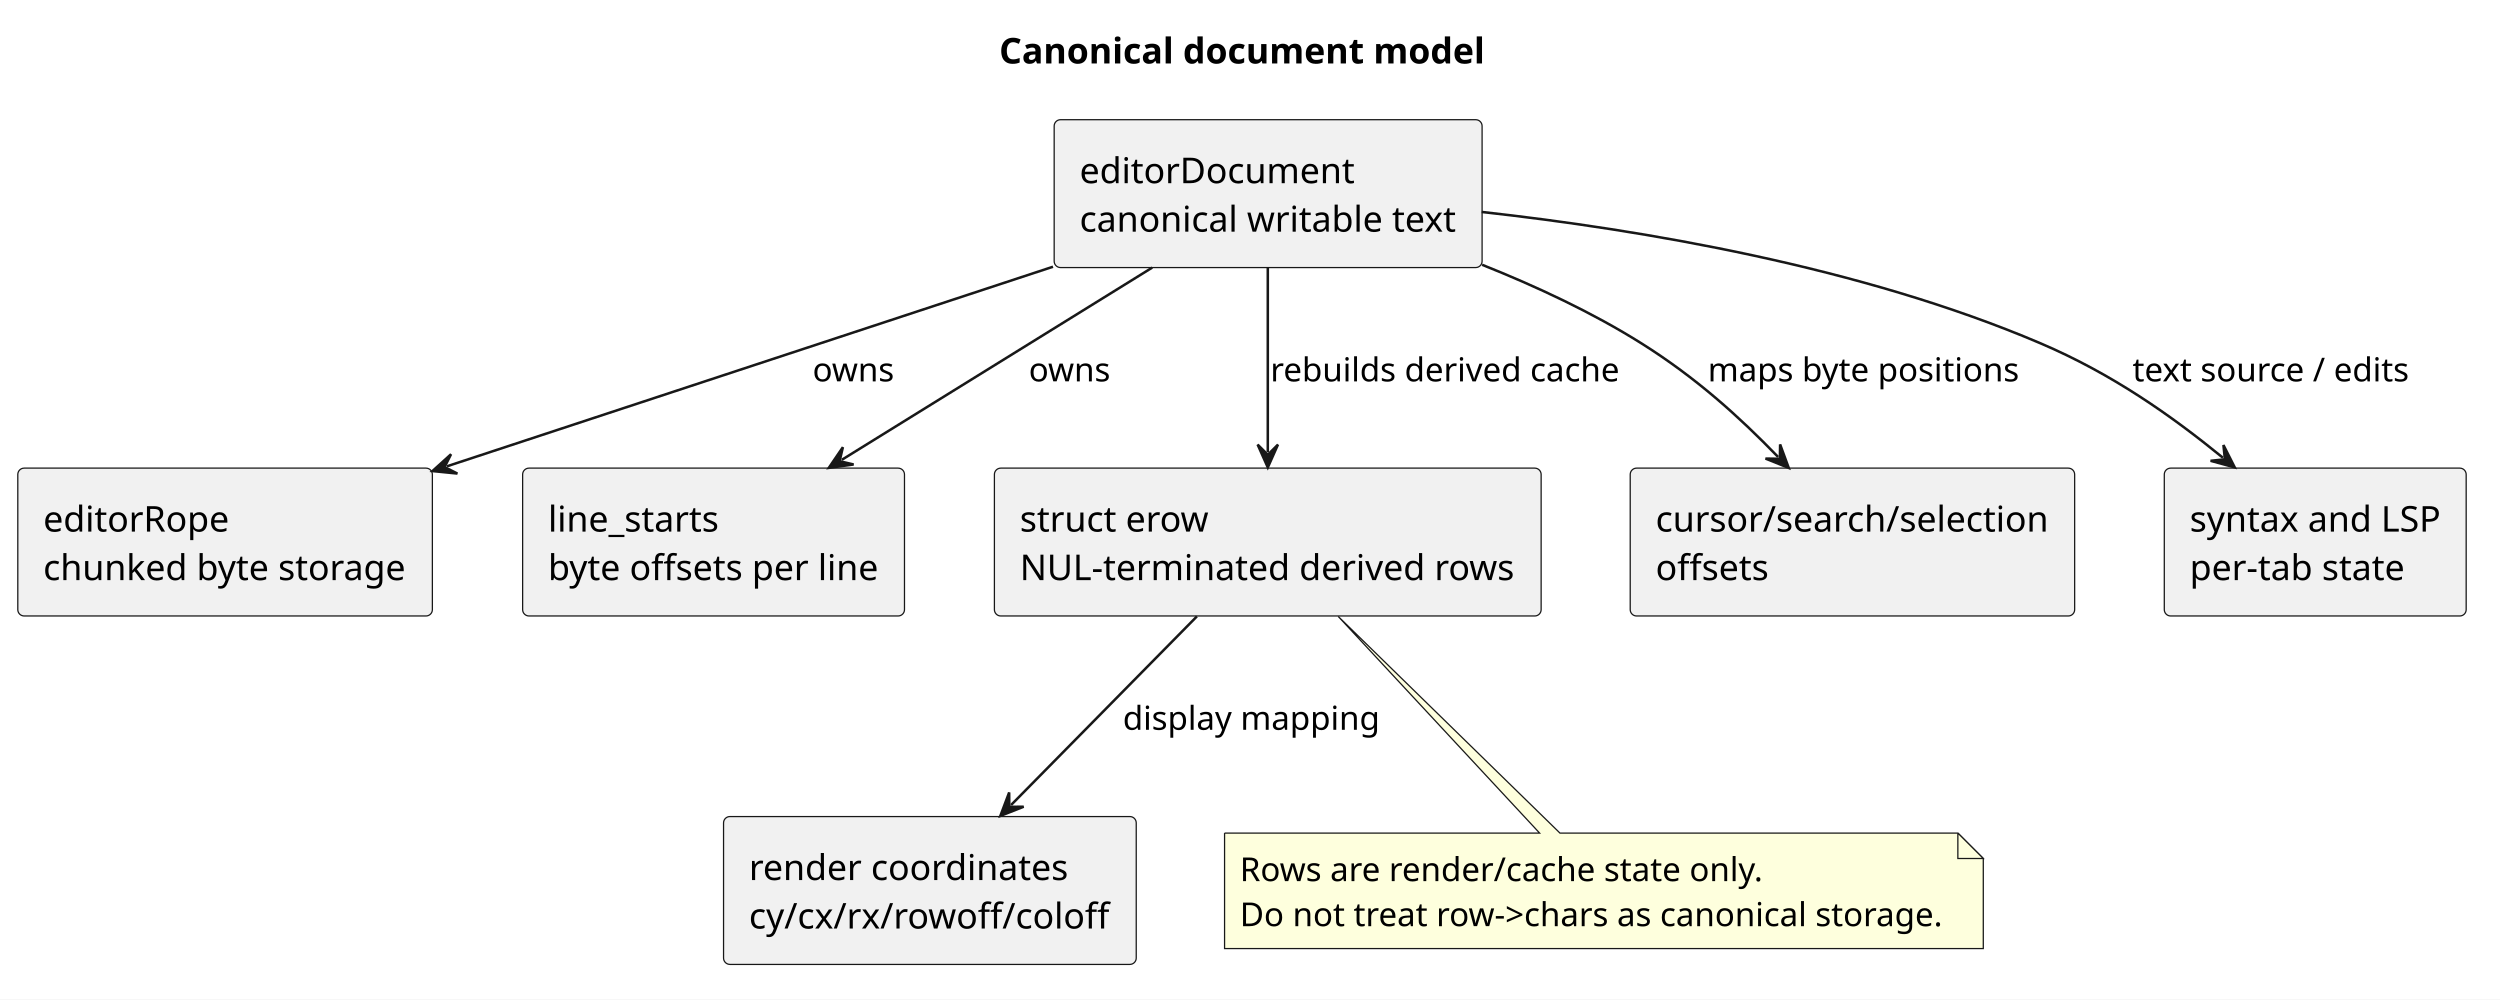
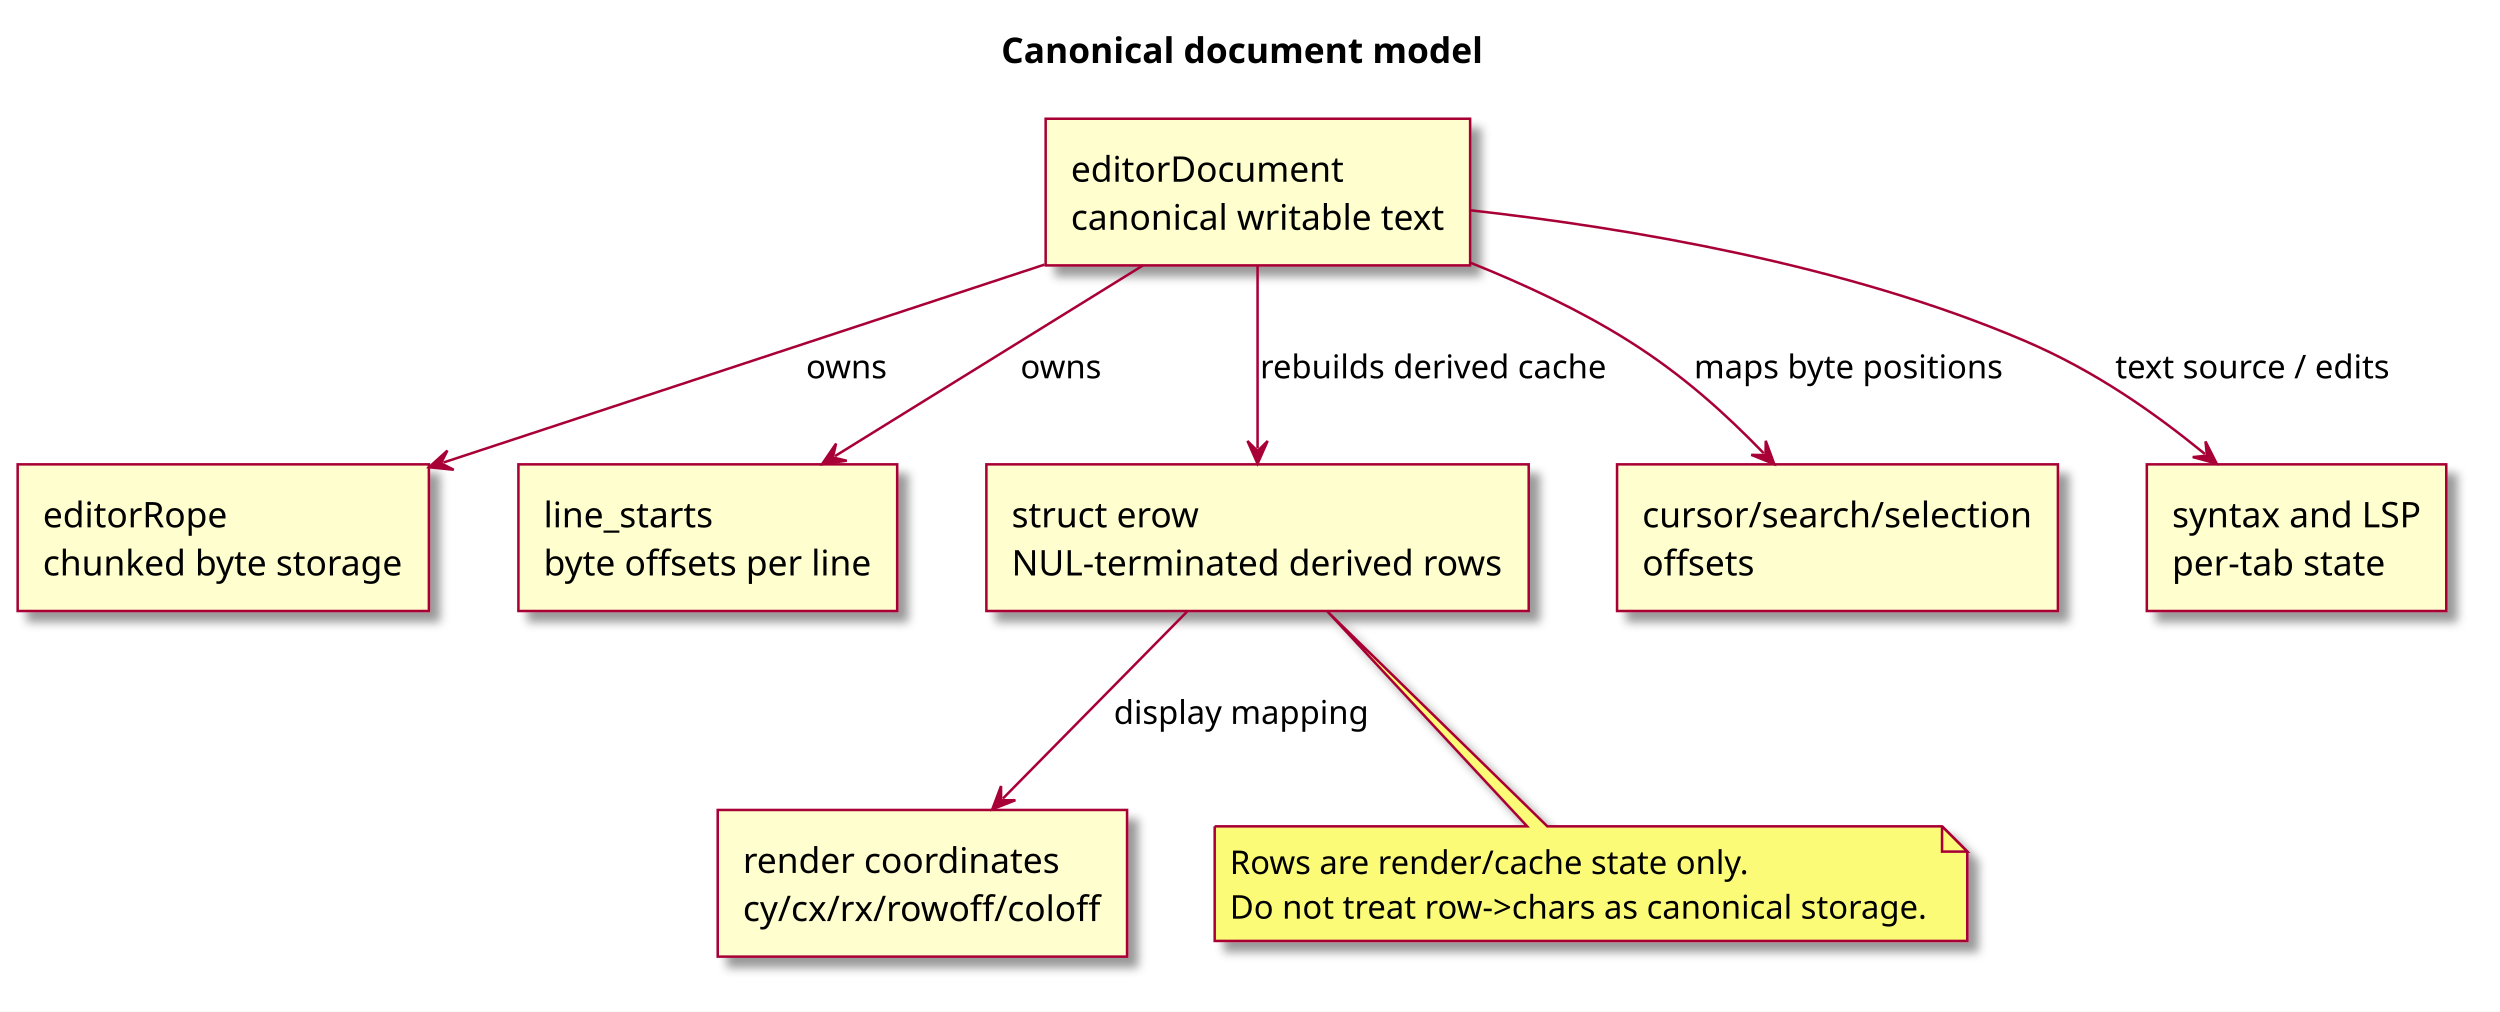
- <svg xmlns="http://www.w3.org/2000/svg" contentStyleType="text/css" data-diagram-type="DESCRIPTION" height="393px" preserveAspectRatio="none" style="width:983px;height:393px;background:#FFFFFF;" version="1.1" viewBox="0 0 983 393" width="983px" zoomAndPan="magnify">
-   <defs />
+ <svg xmlns="http://www.w3.org/2000/svg" contentStyleType="text/css" data-diagram-type="DESCRIPTION" height="401px" preserveAspectRatio="none" style="width:991px;height:401px;background:#FFFFFF;" version="1.1" viewBox="0 0 991 401" width="991px" zoomAndPan="magnify">
+   <defs>
+     <filter height="300%" id="f1kn1b3iyjxxxx" width="300%" x="-1" y="-1">
+       <feGaussianBlur result="blurOut" stdDeviation="2" />
+       <feColorMatrix in="blurOut" result="blurOut2" type="matrix" values="0 0 0 0 0 0 0 0 0 0 0 0 0 0 0 0 0 0 .4 0" />
+       <feOffset dx="4" dy="4" in="blurOut2" result="blurOut3" />
+       <feBlend in="SourceGraphic" in2="blurOut3" mode="normal" />
+     </filter>
+   </defs>
  <rect width="100%" height="100%" fill="#FFFFFF" />
  <g>
-     <g class="title" data-source-line="2">
-       <text fill="#000000" font-family="sans-serif" font-size="14" font-weight="700" lengthAdjust="spacing" textLength="190.945" x="392.877" y="24.966">Canonical document model</text>
+     <g class="title" data-source-line="3">
+       <text fill="#000000" font-family="sans-serif" font-size="14" font-weight="700" lengthAdjust="spacing" textLength="190.945" x="396.877" y="24.966">Canonical document model</text>
    </g>
-     <g class="entity" data-qualified-name="doc" data-source-line="6" id="ent0002">
-       <rect fill="#F1F1F1" height="58.136" rx="2.5" ry="2.5" style="stroke:#181818;stroke-width:0.5;" width="168.259" x="414.5" y="47.068" />
+     <g class="entity" data-qualified-name="doc" data-source-line="7" id="ent0002">
+       <rect fill="#FEFECE" filter="url(#f1kn1b3iyjxxxx)" height="58.136" style="stroke:#A80036;stroke-width:1;" width="168.259" x="414.5" y="47.068" />
      <text fill="#000000" font-family="sans-serif" font-size="14" lengthAdjust="spacing" textLength="108.178" x="424.5" y="72.034">editorDocument</text>
      <text fill="#000000" font-family="sans-serif" font-size="14" lengthAdjust="spacing" textLength="148.259" x="424.5" y="91.102">canonical writable text</text>
    </g>
-     <g class="entity" data-qualified-name="rope" data-source-line="7" id="ent0003">
-       <rect fill="#F1F1F1" height="58.136" rx="2.5" ry="2.5" style="stroke:#181818;stroke-width:0.5;" width="163.009" x="7" y="184.068" />
+     <g class="entity" data-qualified-name="rope" data-source-line="8" id="ent0003">
+       <rect fill="#FEFECE" filter="url(#f1kn1b3iyjxxxx)" height="58.136" style="stroke:#A80036;stroke-width:1;" width="163.009" x="7" y="184.068" />
      <text fill="#000000" font-family="sans-serif" font-size="14" lengthAdjust="spacing" textLength="73.108" x="17" y="209.034">editorRope</text>
      <text fill="#000000" font-family="sans-serif" font-size="14" lengthAdjust="spacing" textLength="143.009" x="17" y="228.102">chunked byte storage</text>
    </g>
-     <g class="entity" data-qualified-name="index" data-source-line="8" id="ent0004">
-       <rect fill="#F1F1F1" height="58.136" rx="2.5" ry="2.5" style="stroke:#181818;stroke-width:0.5;" width="150.143" x="205.5" y="184.068" />
+     <g class="entity" data-qualified-name="index" data-source-line="9" id="ent0004">
+       <rect fill="#FEFECE" filter="url(#f1kn1b3iyjxxxx)" height="58.136" style="stroke:#A80036;stroke-width:1;" width="150.143" x="205.5" y="184.068" />
      <text fill="#000000" font-family="sans-serif" font-size="14" lengthAdjust="spacing" textLength="67.144" x="215.5" y="209.034">line_starts</text>
      <text fill="#000000" font-family="sans-serif" font-size="14" lengthAdjust="spacing" textLength="130.143" x="215.5" y="228.102">byte offsets per line</text>
    </g>
-     <g class="entity" data-qualified-name="row" data-source-line="9" id="ent0005">
-       <rect fill="#F1F1F1" height="58.136" rx="2.5" ry="2.5" style="stroke:#181818;stroke-width:0.5;" width="214.977" x="391" y="184.068" />
+     <g class="entity" data-qualified-name="row" data-source-line="10" id="ent0005">
+       <rect fill="#FEFECE" filter="url(#f1kn1b3iyjxxxx)" height="58.136" style="stroke:#A80036;stroke-width:1;" width="214.977" x="391" y="184.068" />
      <text fill="#000000" font-family="sans-serif" font-size="14" lengthAdjust="spacing" textLength="74.76" x="401" y="209.034">struct erow</text>
      <text fill="#000000" font-family="sans-serif" font-size="14" lengthAdjust="spacing" textLength="194.977" x="401" y="228.102">NUL-terminated derived rows</text>
    </g>
-     <g class="entity" data-qualified-name="offsets" data-source-line="10" id="ent0006">
-       <rect fill="#F1F1F1" height="58.136" rx="2.5" ry="2.5" style="stroke:#181818;stroke-width:0.5;" width="174.755" x="641" y="184.068" />
+     <g class="entity" data-qualified-name="offsets" data-source-line="11" id="ent0006">
+       <rect fill="#FEFECE" filter="url(#f1kn1b3iyjxxxx)" height="58.136" style="stroke:#A80036;stroke-width:1;" width="174.755" x="641" y="184.068" />
      <text fill="#000000" font-family="sans-serif" font-size="14" lengthAdjust="spacing" textLength="154.755" x="651" y="209.034">cursor/search/selection</text>
      <text fill="#000000" font-family="sans-serif" font-size="14" lengthAdjust="spacing" textLength="44.464" x="651" y="228.102">offsets</text>
    </g>
-     <g class="entity" data-qualified-name="coords" data-source-line="11" id="ent0007">
-       <rect fill="#F1F1F1" height="58.136" rx="2.5" ry="2.5" style="stroke:#181818;stroke-width:0.5;" width="162.267" x="284.5" y="321.068" />
+     <g class="entity" data-qualified-name="coords" data-source-line="12" id="ent0007">
+       <rect fill="#FEFECE" filter="url(#f1kn1b3iyjxxxx)" height="58.136" style="stroke:#A80036;stroke-width:1;" width="162.267" x="284.5" y="321.068" />
      <text fill="#000000" font-family="sans-serif" font-size="14" lengthAdjust="spacing" textLength="126.084" x="294.5" y="346.034">render coordinates</text>
      <text fill="#000000" font-family="sans-serif" font-size="14" lengthAdjust="spacing" textLength="142.267" x="294.5" y="365.102">cy/cx/rx/rowoff/coloff</text>
    </g>
-     <g class="entity" data-qualified-name="lang" data-source-line="12" id="ent0008">
-       <rect fill="#F1F1F1" height="58.136" rx="2.5" ry="2.5" style="stroke:#181818;stroke-width:0.5;" width="118.7" x="851" y="184.068" />
+     <g class="entity" data-qualified-name="lang" data-source-line="13" id="ent0008">
+       <rect fill="#FEFECE" filter="url(#f1kn1b3iyjxxxx)" height="58.136" style="stroke:#A80036;stroke-width:1;" width="118.7" x="851" y="184.068" />
      <text fill="#000000" font-family="sans-serif" font-size="14" lengthAdjust="spacing" textLength="98.7" x="861" y="209.034">syntax and LSP</text>
      <text fill="#000000" font-family="sans-serif" font-size="14" lengthAdjust="spacing" textLength="84.518" x="861" y="228.102">per-tab state</text>
    </g>
-     <g class="entity" data-qualified-name="GMN15" data-source-line="22" id="ent0016">
-       <path d="M481.5,327.568 L481.5,372.98 A0,0 0 0 0 481.5,372.98 L779.829,372.98 A0,0 0 0 0 779.829,372.98 L779.829,337.568 L769.829,327.568 L613.37,327.568 L526.17,242.368 L605.37,327.568 L481.5,327.568 A0,0 0 0 0 481.5,327.568" fill="#FEFFDD" style="stroke:#181818;stroke-width:0.5;" />
-       <path d="M769.829,327.568 L769.829,337.568 L779.829,337.568 L769.829,327.568" fill="#FEFFDD" style="stroke:#181818;stroke-width:0.5;" />
+     <g class="entity" data-qualified-name="GMN15" data-source-line="23" id="ent0016">
+       <path d="M481.5,327.568 L481.5,372.98 A0,0 0 0 0 481.5,372.98 L779.829,372.98 A0,0 0 0 0 779.829,372.98 L779.829,337.568 L769.829,327.568 L613.37,327.568 L526.17,242.368 L605.37,327.568 L481.5,327.568 A0,0 0 0 0 481.5,327.568" fill="#FBFB77" filter="url(#f1kn1b3iyjxxxx)" style="stroke:#A80036;stroke-width:1;" />
+       <path d="M769.829,327.568 L769.829,337.568 L779.829,337.568 L769.829,327.568" fill="#FBFB77" style="stroke:#A80036;stroke-width:1;" />
      <text fill="#000000" font-family="sans-serif" font-size="13" lengthAdjust="spacing" textLength="206.921" x="487.5" y="346.465">Rows are render/cache state only.</text>
      <text fill="#000000" font-family="sans-serif" font-size="13" lengthAdjust="spacing" textLength="277.329" x="487.5" y="364.171">Do not treat row-&gt;chars as canonical storage.</text>
    </g>
-     <g class="link" data-entity-1="ent0002" data-entity-2="ent0003" data-link-type="dependency" data-source-line="14" id="lnk9">
-       <path d="M414.04,104.878 C342.55,128.418 246.409,160.071 175.749,183.341" fill="none" id="doc-to-rope" style="stroke:#181818;stroke-width:1;" />
-       <polygon fill="#181818" points="170.05,185.218,179.85,186.202,174.799,183.654,177.347,178.603,170.05,185.218" style="stroke:#181818;stroke-width:1;" />
+     <g class="link" data-entity-1="ent0002" data-entity-2="ent0003" data-link-type="dependency" data-source-line="15" id="lnk9">
+       <path d="M414.04,104.878 C342.55,128.418 246.409,160.071 175.749,183.341" fill="none" id="doc-to-rope" style="stroke:#A80036;stroke-width:1;" />
+       <polygon fill="#A80036" points="170.05,185.218,179.85,186.202,174.799,183.654,177.347,178.603,170.05,185.218" style="stroke:#A80036;stroke-width:1;" />
      <text fill="#000000" font-family="sans-serif" font-size="13" lengthAdjust="spacing" textLength="32.344" x="319.5" y="149.965">owns</text>
    </g>
-     <g class="link" data-entity-1="ent0002" data-entity-2="ent0004" data-link-type="dependency" data-source-line="15" id="lnk10">
-       <path d="M453.07,105.208 C415.75,128.308 368.271,157.708 330.981,180.808" fill="none" id="doc-to-index" style="stroke:#181818;stroke-width:1;" />
-       <polygon fill="#181818" points="325.88,183.968,335.637,182.629,330.13,181.335,331.425,175.828,325.88,183.968" style="stroke:#181818;stroke-width:1;" />
+     <g class="link" data-entity-1="ent0002" data-entity-2="ent0004" data-link-type="dependency" data-source-line="16" id="lnk10">
+       <path d="M453.07,105.208 C415.75,128.308 368.271,157.708 330.981,180.808" fill="none" id="doc-to-index" style="stroke:#A80036;stroke-width:1;" />
+       <polygon fill="#A80036" points="325.88,183.968,335.637,182.629,330.13,181.335,331.425,175.828,325.88,183.968" style="stroke:#A80036;stroke-width:1;" />
      <text fill="#000000" font-family="sans-serif" font-size="13" lengthAdjust="spacing" textLength="32.344" x="404.5" y="149.965">owns</text>
    </g>
-     <g class="link" data-entity-1="ent0002" data-entity-2="ent0005" data-link-type="dependency" data-source-line="16" id="lnk11">
-       <path d="M498.5,105.368 C498.5,128.408 498.5,154.778 498.5,177.808" fill="none" id="doc-to-row" style="stroke:#181818;stroke-width:1;" />
-       <polygon fill="#181818" points="498.5,183.808,502.5,174.808,498.5,178.808,494.5,174.808,498.5,183.808" style="stroke:#181818;stroke-width:1;" />
+     <g class="link" data-entity-1="ent0002" data-entity-2="ent0005" data-link-type="dependency" data-source-line="17" id="lnk11">
+       <path d="M498.5,105.368 C498.5,128.408 498.5,154.778 498.5,177.808" fill="none" id="doc-to-row" style="stroke:#A80036;stroke-width:1;" />
+       <polygon fill="#A80036" points="498.5,183.808,502.5,174.808,498.5,178.808,494.5,174.808,498.5,183.808" style="stroke:#A80036;stroke-width:1;" />
      <text fill="#000000" font-family="sans-serif" font-size="13" lengthAdjust="spacing" textLength="137.54" x="499.5" y="149.965">rebuilds derived cache</text>
    </g>
-     <g class="link" data-entity-1="ent0002" data-entity-2="ent0006" data-link-type="dependency" data-source-line="17" id="lnk12">
-       <path d="M582.76,104.108 C604,112.578 626.23,122.938 645.5,135.068 C666.96,148.578 683.695,163.718 699.155,179.678" fill="none" id="doc-to-offsets" style="stroke:#181818;stroke-width:1;" />
-       <polygon fill="#181818" points="703.33,183.988,699.941,174.74,699.851,180.397,694.195,180.307,703.33,183.988" style="stroke:#181818;stroke-width:1;" />
+     <g class="link" data-entity-1="ent0002" data-entity-2="ent0006" data-link-type="dependency" data-source-line="18" id="lnk12">
+       <path d="M582.76,104.108 C604,112.578 626.23,122.938 645.5,135.068 C666.96,148.578 683.695,163.718 699.155,179.678" fill="none" id="doc-to-offsets" style="stroke:#A80036;stroke-width:1;" />
+       <polygon fill="#A80036" points="703.33,183.988,699.941,174.74,699.851,180.397,694.195,180.307,703.33,183.988" style="stroke:#A80036;stroke-width:1;" />
      <text fill="#000000" font-family="sans-serif" font-size="13" lengthAdjust="spacing" textLength="122.694" x="671.5" y="149.965">maps byte positions</text>
    </g>
-     <g class="link" data-entity-1="ent0005" data-entity-2="ent0007" data-link-type="dependency" data-source-line="18" id="lnk13">
-       <path d="M470.62,242.368 C447.92,265.408 420.241,293.504 397.551,316.534" fill="none" id="row-to-coords" style="stroke:#181818;stroke-width:1;" />
-       <polygon fill="#181818" points="393.34,320.808,402.506,317.204,396.849,317.246,396.807,311.589,393.34,320.808" style="stroke:#181818;stroke-width:1;" />
+     <g class="link" data-entity-1="ent0005" data-entity-2="ent0007" data-link-type="dependency" data-source-line="19" id="lnk13">
+       <path d="M470.62,242.368 C447.92,265.408 420.241,293.504 397.551,316.534" fill="none" id="row-to-coords" style="stroke:#A80036;stroke-width:1;" />
+       <polygon fill="#A80036" points="393.34,320.808,402.506,317.204,396.849,317.246,396.807,311.589,393.34,320.808" style="stroke:#A80036;stroke-width:1;" />
      <text fill="#000000" font-family="sans-serif" font-size="13" lengthAdjust="spacing" textLength="101.049" x="441.5" y="286.965">display mapping</text>
    </g>
-     <g class="link" data-entity-1="ent0002" data-entity-2="ent0008" data-link-type="dependency" data-source-line="19" id="lnk14">
-       <path d="M582.61,83.338 C645.27,90.308 731.85,104.868 802.5,135.068 C830.45,147.018 853.642,163.324 874.052,179.984" fill="none" id="doc-to-lang" style="stroke:#181818;stroke-width:1;" />
-       <polygon fill="#181818" points="878.7,183.778,874.257,174.988,874.827,180.616,869.198,181.185,878.7,183.778" style="stroke:#181818;stroke-width:1;" />
+     <g class="link" data-entity-1="ent0002" data-entity-2="ent0008" data-link-type="dependency" data-source-line="20" id="lnk14">
+       <path d="M582.61,83.338 C645.27,90.308 731.85,104.868 802.5,135.068 C830.45,147.018 853.642,163.324 874.052,179.984" fill="none" id="doc-to-lang" style="stroke:#A80036;stroke-width:1;" />
+       <polygon fill="#A80036" points="878.7,183.778,874.257,174.988,874.827,180.616,869.198,181.185,878.7,183.778" style="stroke:#A80036;stroke-width:1;" />
      <text fill="#000000" font-family="sans-serif" font-size="13" lengthAdjust="spacing" textLength="109.239" x="838.5" y="149.965">text source / edits</text>
    </g>
  </g>
</svg>
